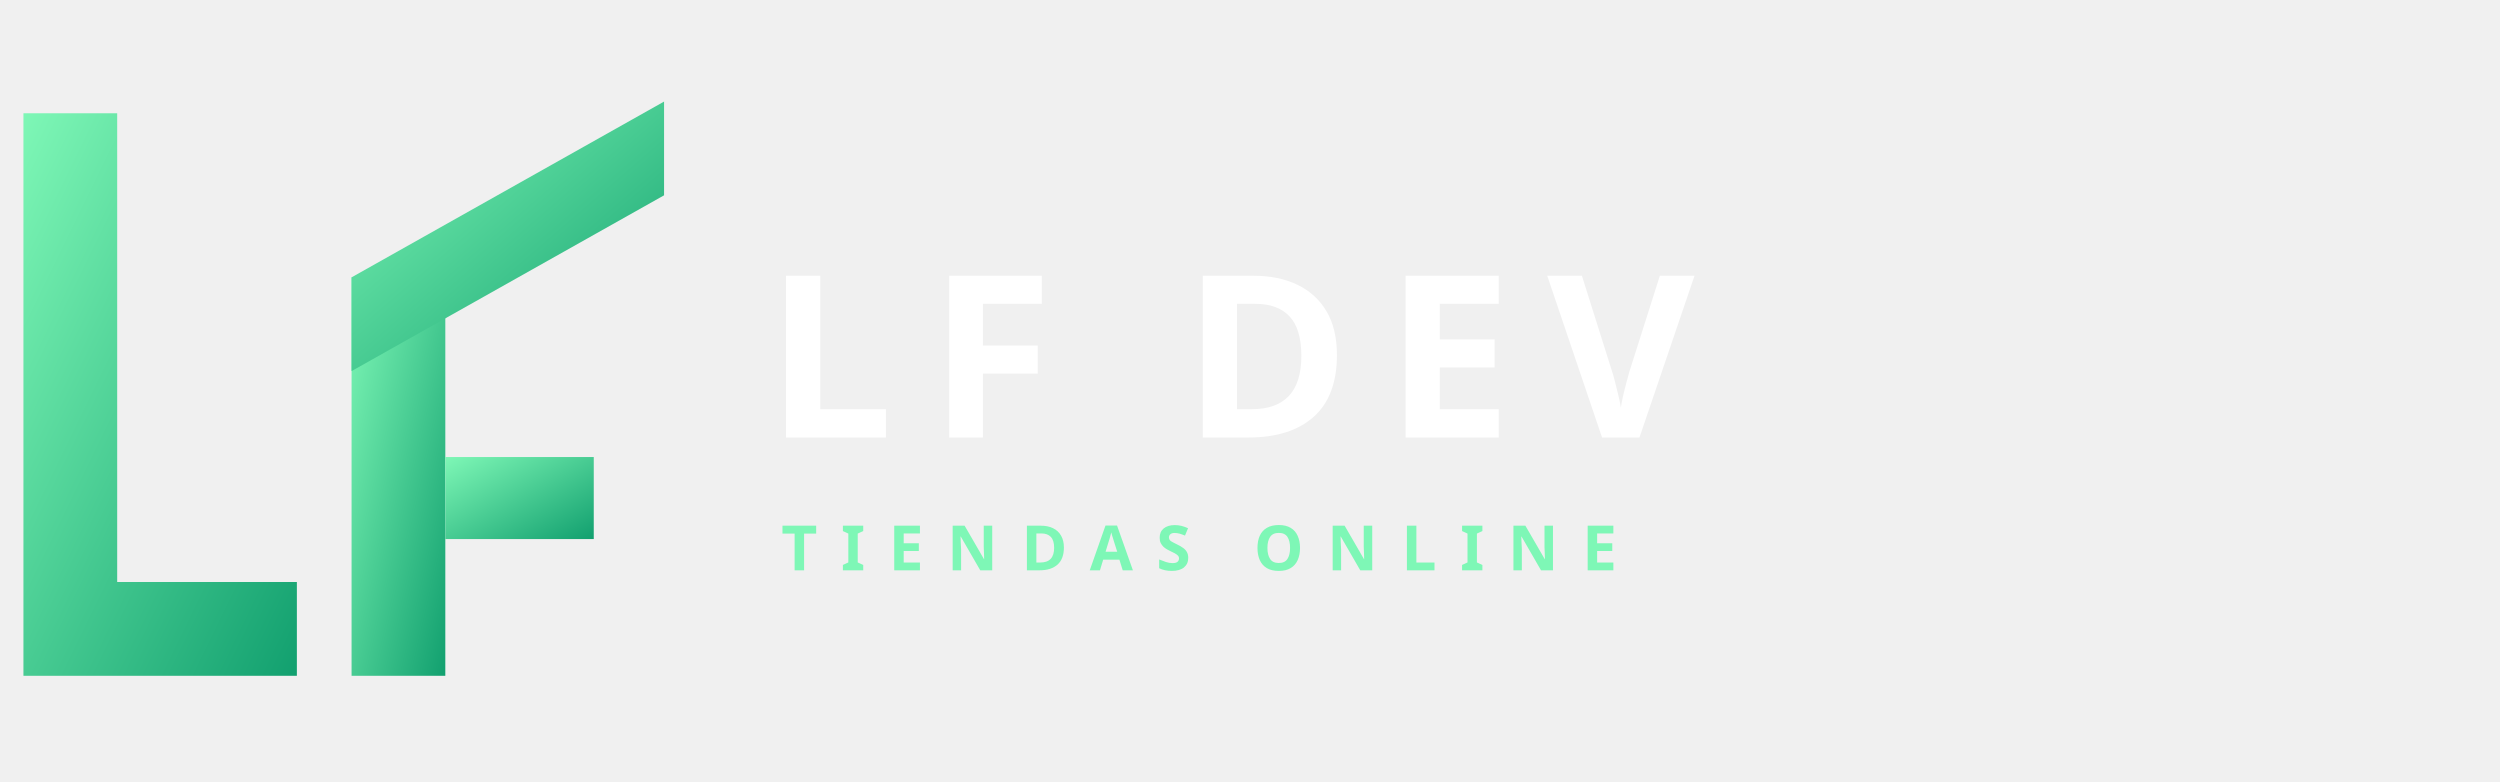
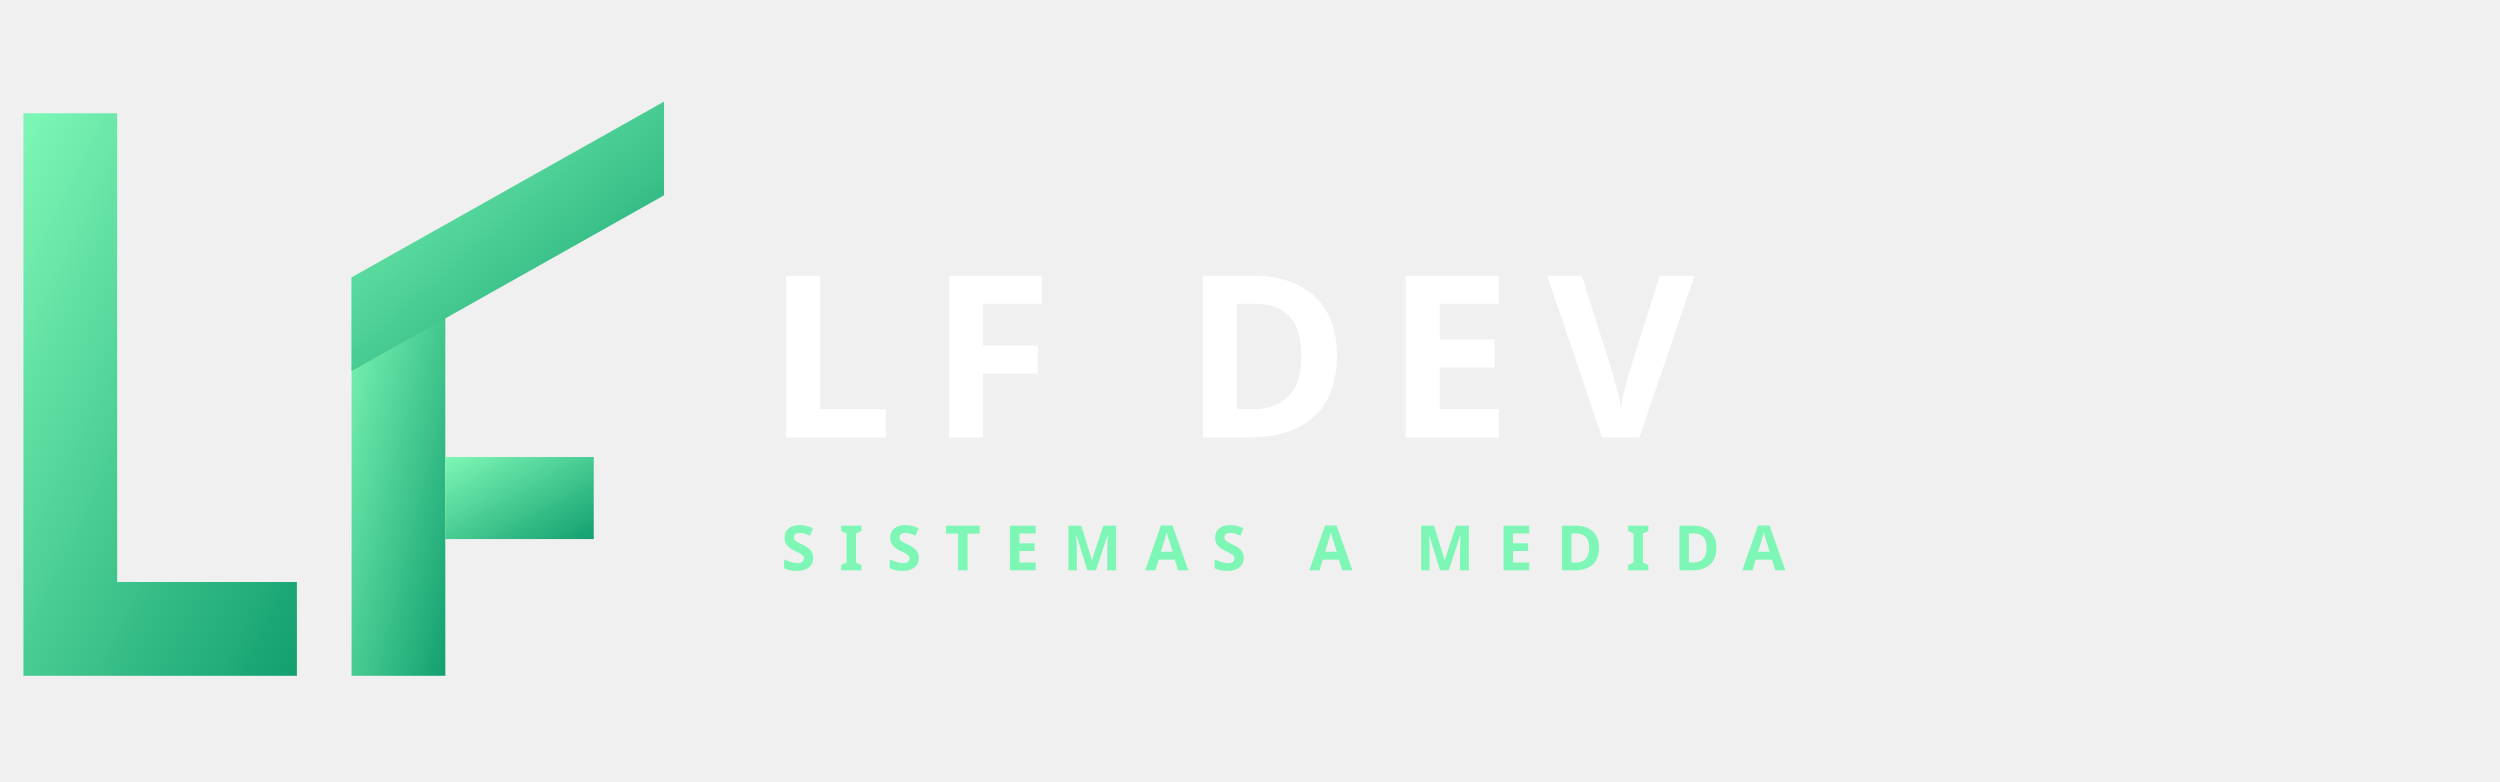
<svg xmlns="http://www.w3.org/2000/svg" viewBox="0 0 640 200" role="img" aria-label="LF Dev">
  <defs>
    <linearGradient id="g" x1="0" y1="0" x2="1" y2="1">
      <stop offset="0" stop-color="#7ef7b6" />
      <stop offset="1" stop-color="#12a06f" />
    </linearGradient>
    <symbol id="lfmark" viewBox="104 106 328 294">
      <path d="M104 112h48v240h92v48H104z" />
      <path d="M272 196h48v204h-48z" />
      <path d="M272 196 432 106v48L272 244z" />
      <path d="M320 288h76v42h-76z" />
    </symbol>
  </defs>
  <use href="#lfmark" x="6" y="26" width="164" height="147" fill="url(#g)" />
  <text x="196" y="112" font-family="'Segoe UI',system-ui,-apple-system,sans-serif" font-size="58" font-weight="700" letter-spacing="9" fill="#ffffff">LF DEV</text>
-   <text x="200" y="146" font-family="'Segoe UI',system-ui,-apple-system,sans-serif" font-size="16" font-weight="600" letter-spacing="6" fill="#7ef7b6">TIENDAS ONLINE</text>
+   <text x="200" y="146" font-family="'Segoe UI',system-ui,-apple-system,sans-serif" font-size="16" font-weight="600" letter-spacing="6" fill="#7ef7b6">SISTEMAS A MEDIDA</text>
</svg>
